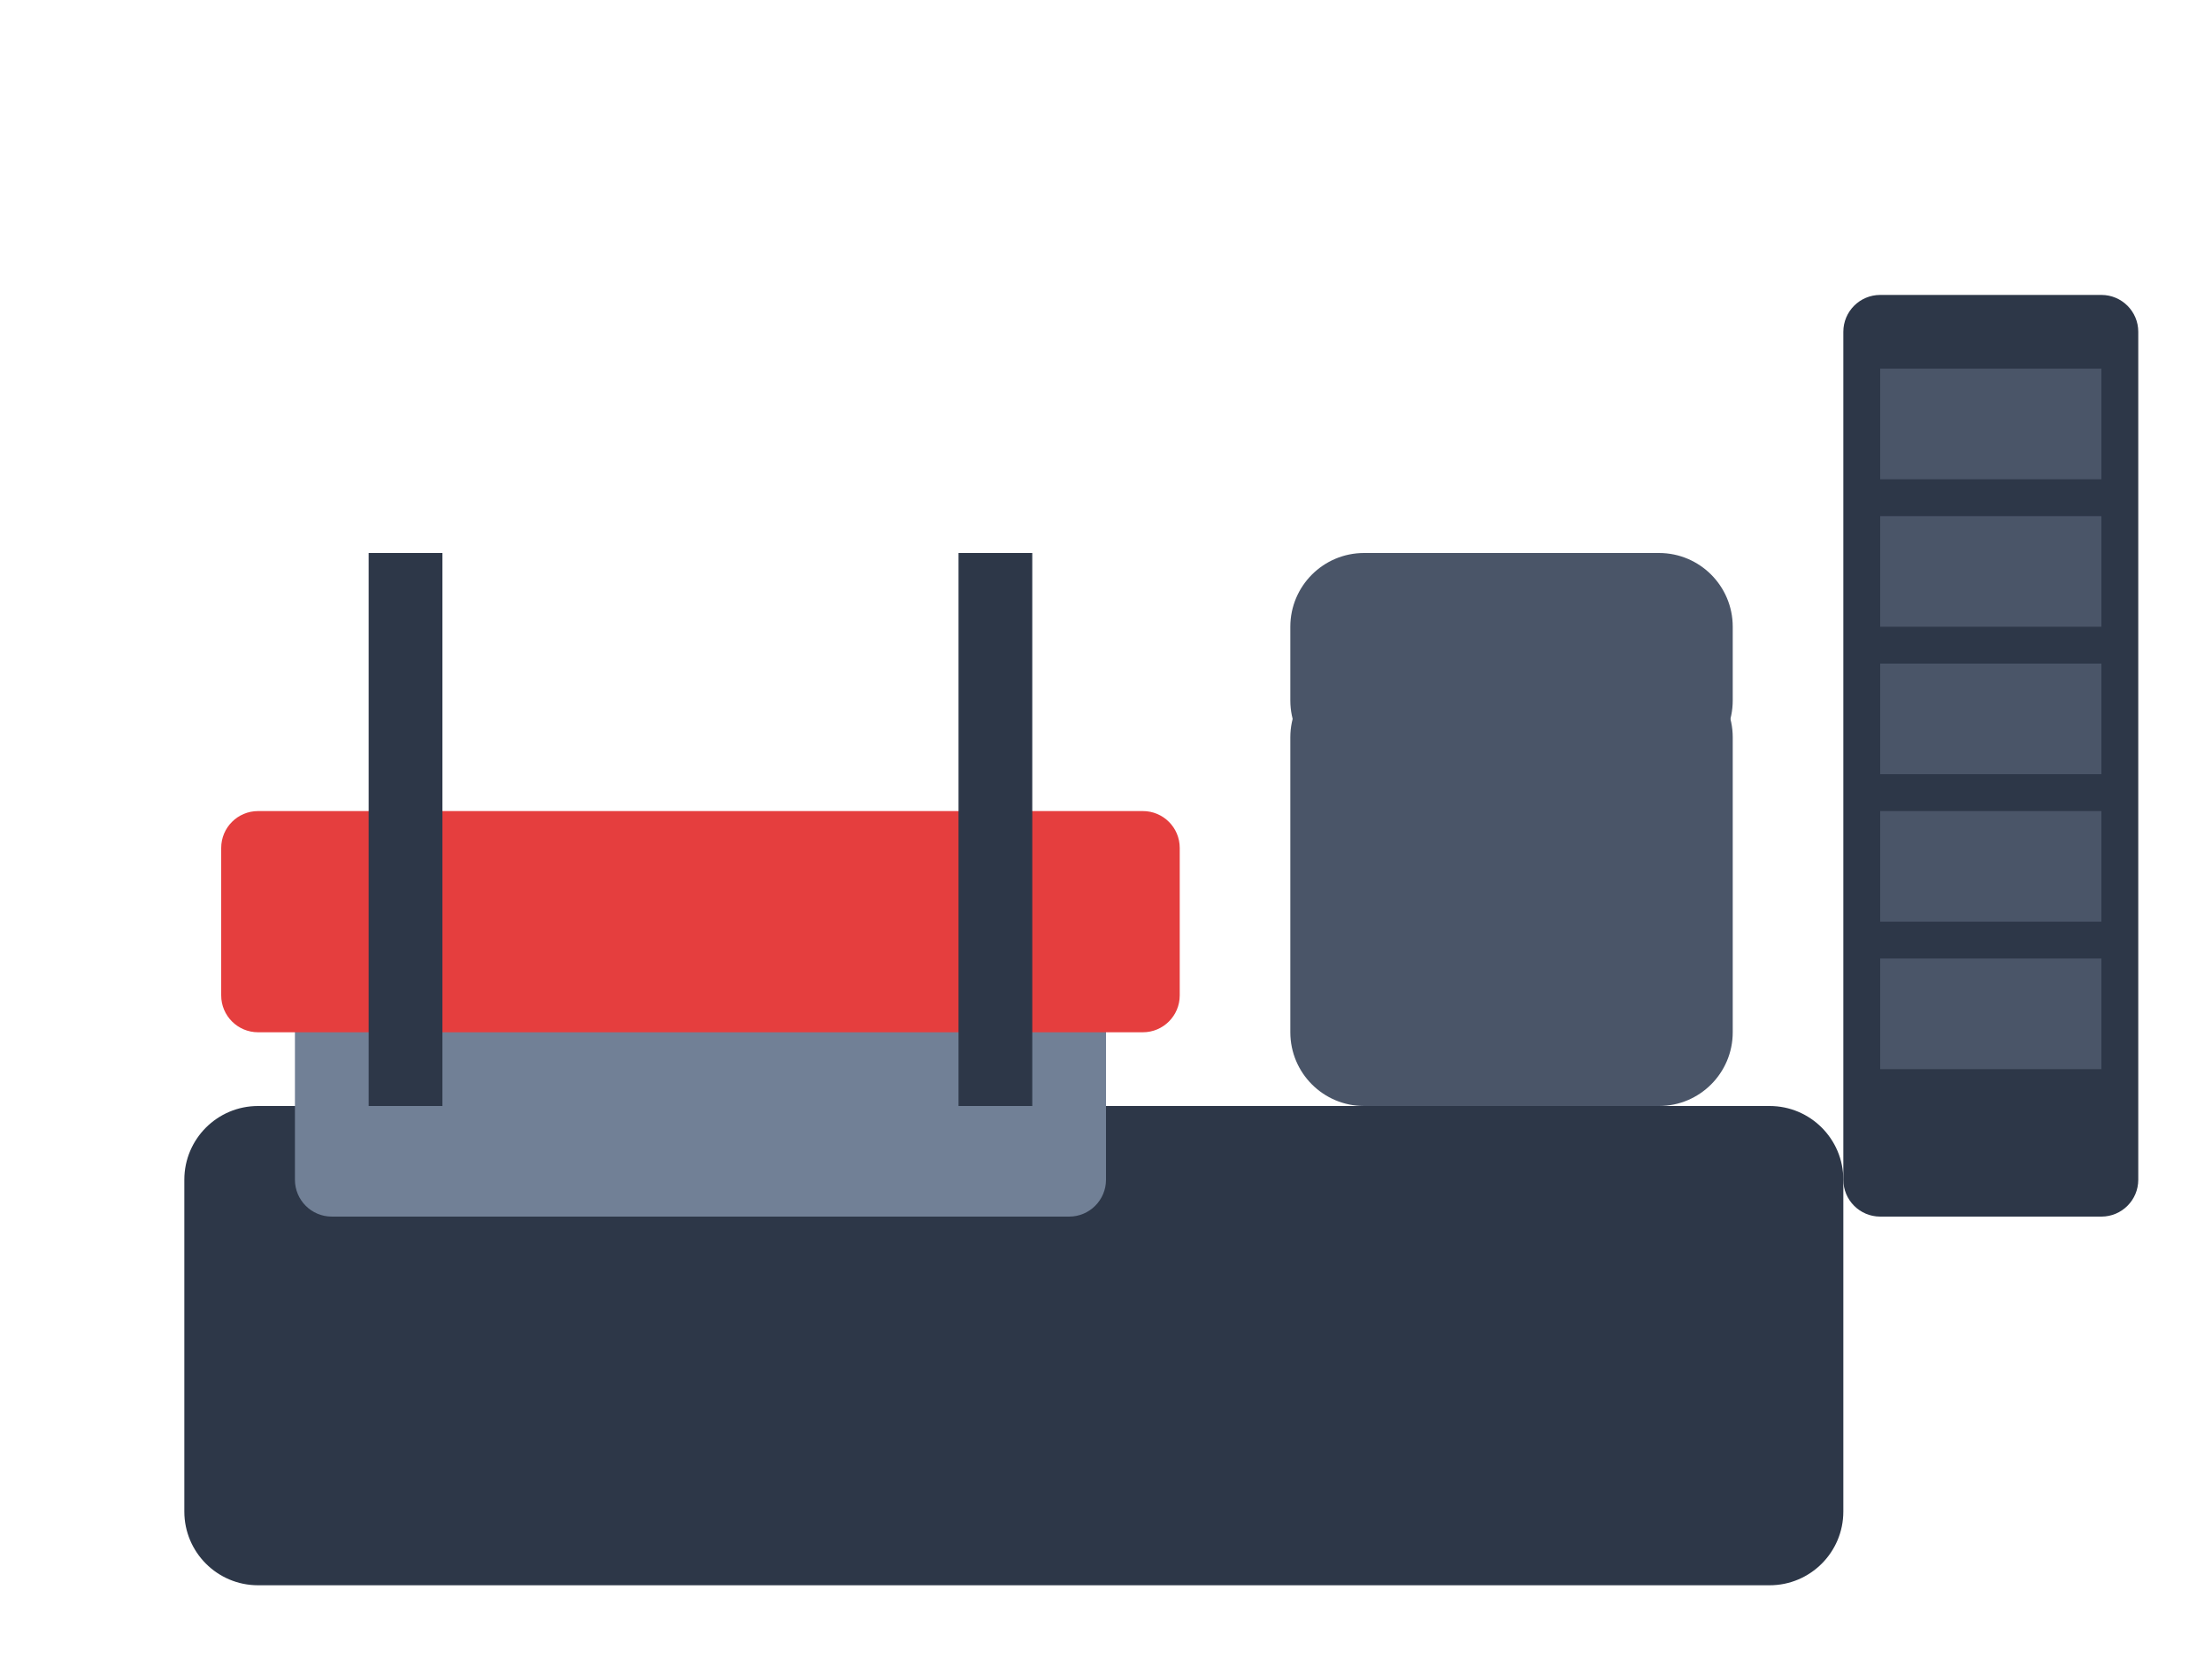
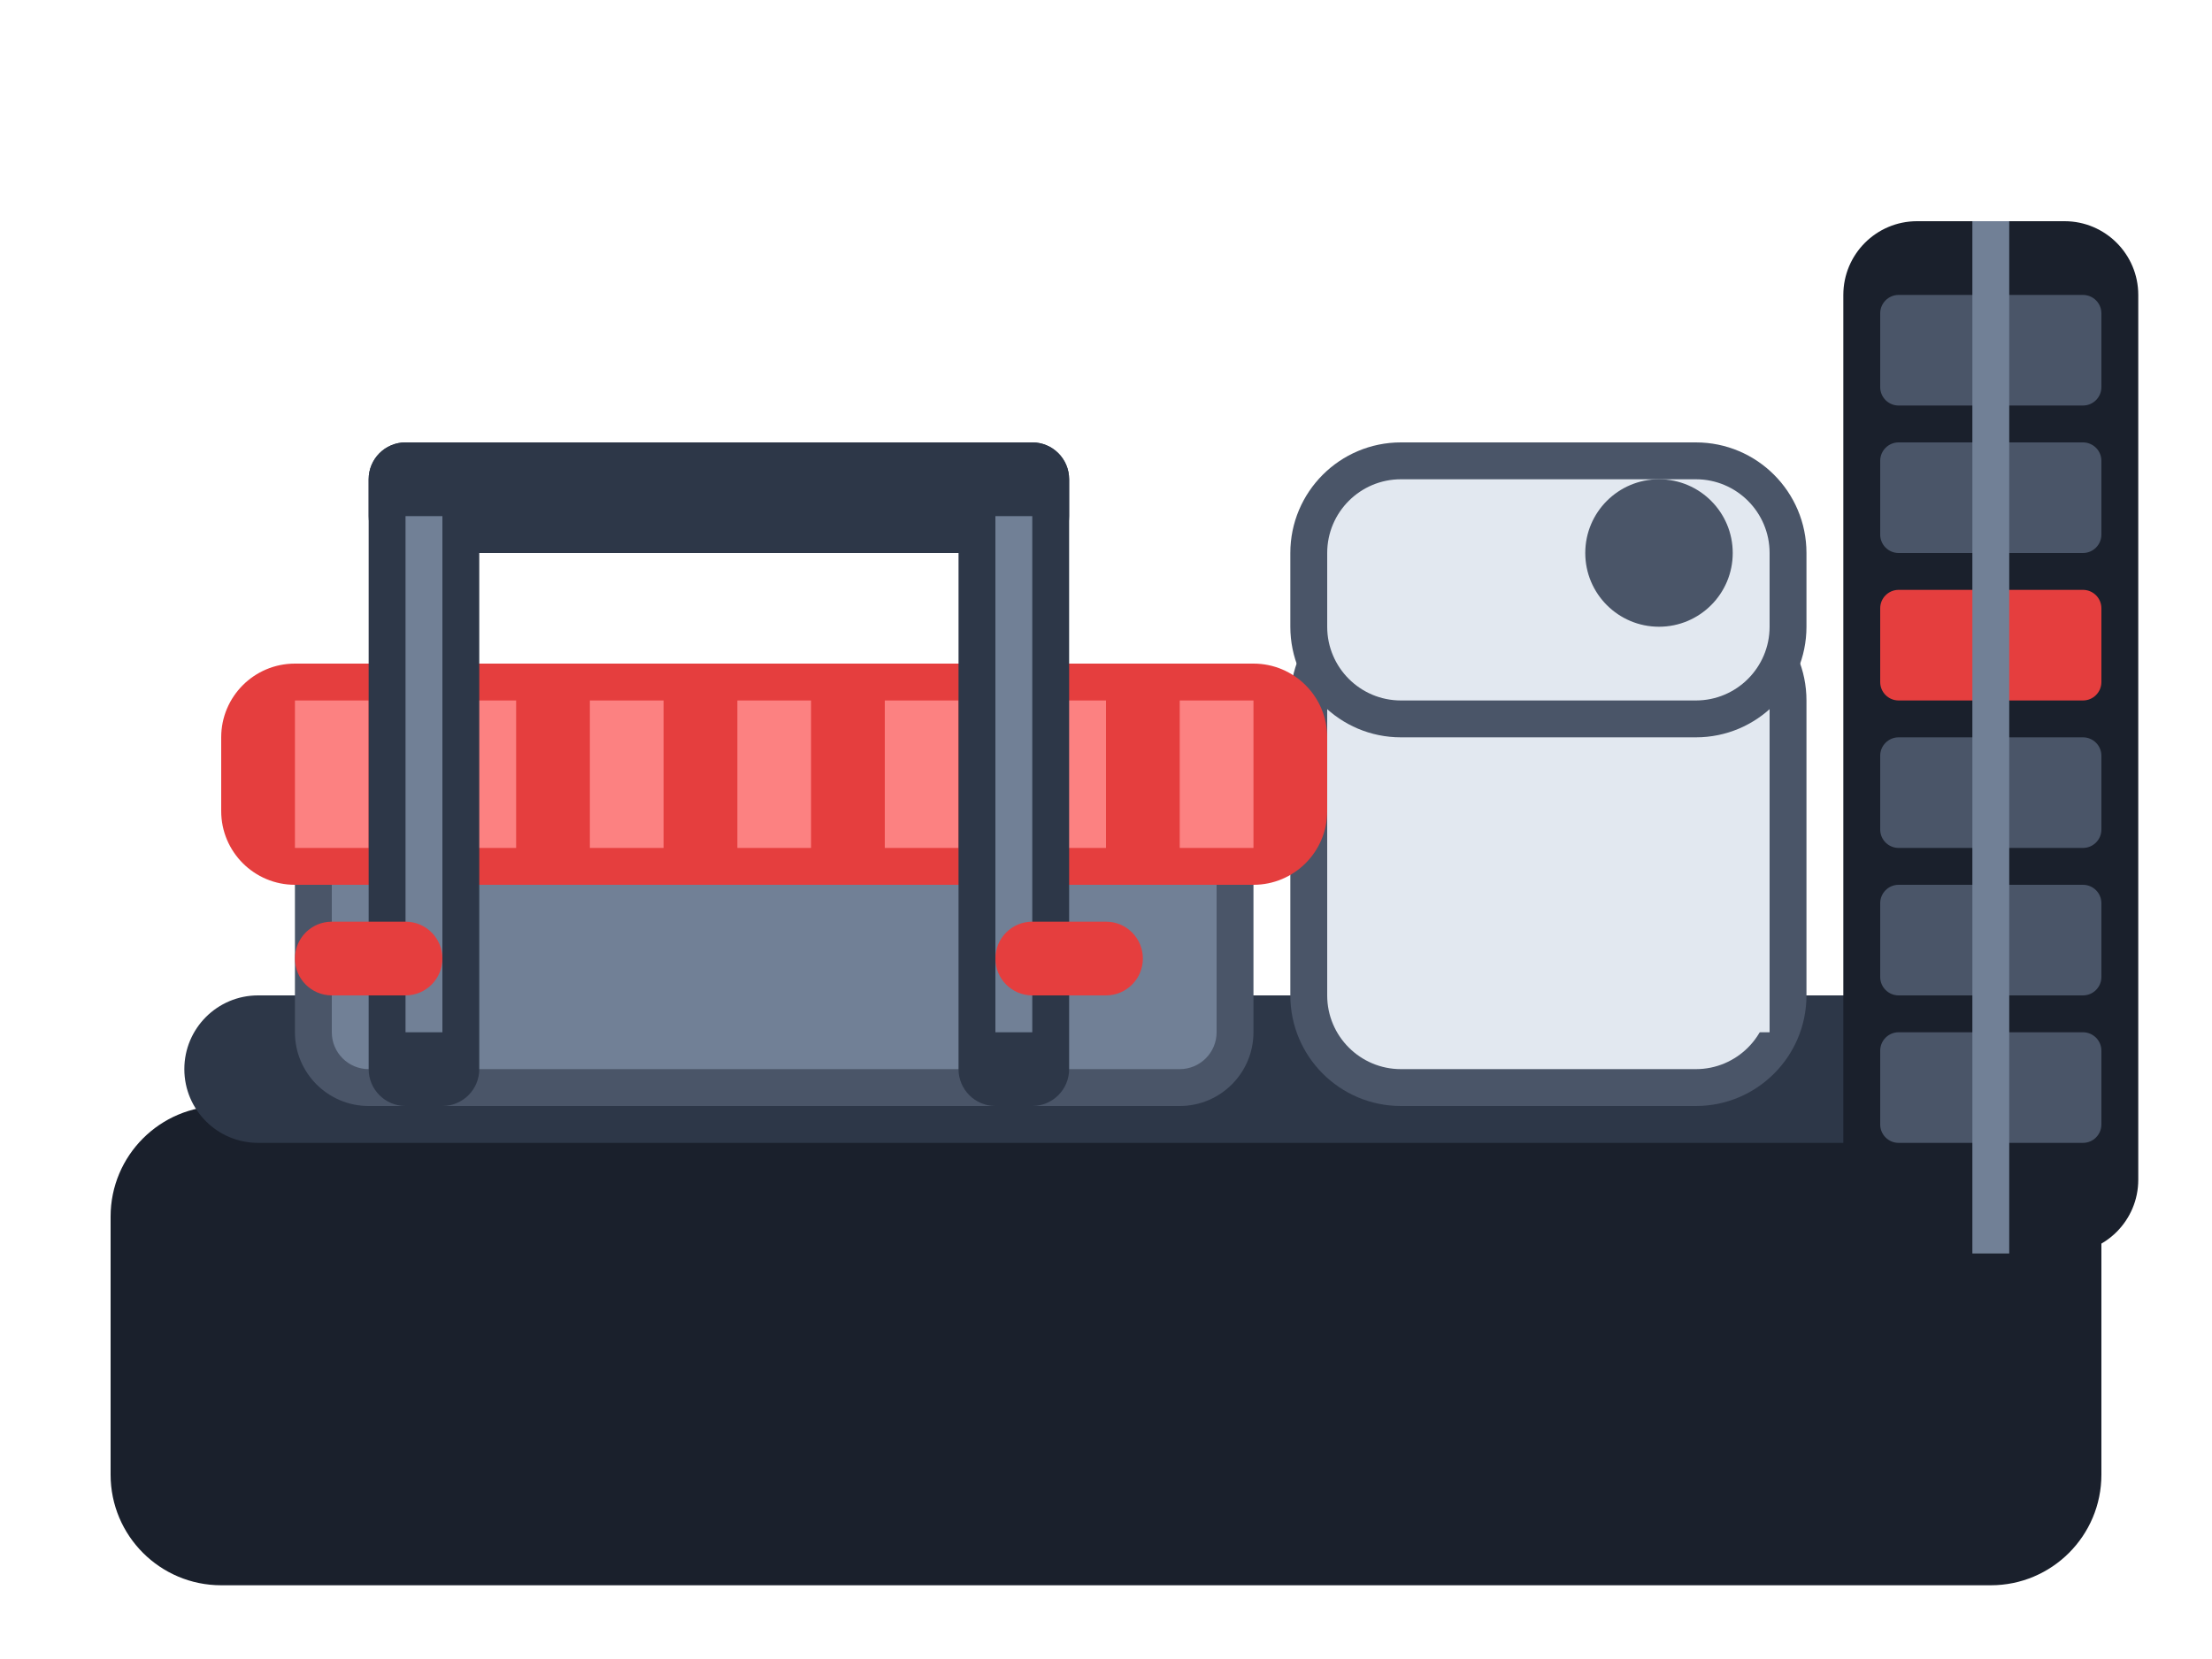
<svg xmlns="http://www.w3.org/2000/svg" width="60" height="45" viewBox="0 0 60 45">
-   <rect x="5" y="30" width="45" height="13" fill="#2d3748" rx="2" />
-   <rect x="35" y="18" width="12" height="12" fill="#4a5568" rx="2" />
-   <rect x="35" y="15" width="12" height="6" fill="#4a5568" rx="2" />
-   <rect x="8" y="25" width="22" height="8" fill="#718096" rx="1" />
-   <rect x="6" y="22" width="26" height="6" fill="#e53e3e" rx="1" />
-   <rect x="10" y="15" width="2" height="15" fill="#2d3748" />
-   <rect x="26" y="15" width="2" height="15" fill="#2d3748" />
-   <rect x="50" y="8" width="8" height="25" fill="#2d3748" rx="1" />
-   <rect x="51" y="10" width="6" height="3" fill="#4a5568" />
-   <rect x="51" y="14" width="6" height="3" fill="#4a5568" />
-   <rect x="51" y="18" width="6" height="3" fill="#4a5568" />
-   <rect x="51" y="22" width="6" height="3" fill="#4a5568" />
-   <rect x="51" y="26" width="6" height="3" fill="#4a5568" />
+   <rect x="3" y="30" width="54" height="13" fill="#1a202c" rx="3" />
+   <rect x="5" y="27" width="50" height="4" fill="#2d3748" rx="2" />
+   <rect x="35" y="16" width="14" height="14" fill="#4a5568" rx="3" />
+   <rect x="36" y="17" width="12" height="12" fill="#e2e8f0" rx="2" />
+   <rect x="35" y="12" width="14" height="8" fill="#4a5568" rx="3" />
+   <rect x="36" y="13" width="12" height="6" fill="#e2e8f0" rx="2" />
+   <rect x="8" y="20" width="26" height="10" fill="#4a5568" rx="2" />
+   <rect x="9" y="21" width="24" height="8" fill="#718096" rx="1" />
+   <rect x="6" y="18" width="30" height="6" fill="#e53e3e" rx="2" />
+   <rect x="8" y="19" width="2" height="4" fill="#fc8181" />
+   <rect x="12" y="19" width="2" height="4" fill="#fc8181" />
+   <rect x="16" y="19" width="2" height="4" fill="#fc8181" />
+   <rect x="20" y="19" width="2" height="4" fill="#fc8181" />
+   <rect x="24" y="19" width="2" height="4" fill="#fc8181" />
+   <rect x="28" y="19" width="2" height="4" fill="#fc8181" />
+   <rect x="32" y="19" width="2" height="4" fill="#fc8181" />
+   <rect x="10" y="12" width="3" height="18" fill="#2d3748" rx="1" />
+   <rect x="26" y="12" width="3" height="18" fill="#2d3748" rx="1" />
+   <rect x="10" y="12" width="19" height="3" fill="#2d3748" rx="1" />
+   <rect x="11" y="14" width="1" height="14" fill="#718096" />
+   <rect x="27" y="14" width="1" height="14" fill="#718096" />
+   <rect x="50" y="6" width="8" height="28" fill="#1a202c" rx="2" />
+   <rect x="51" y="8" width="6" height="3" fill="#4a5568" rx="0.5" />
+   <rect x="51" y="12" width="6" height="3" fill="#4a5568" rx="0.5" />
+   <rect x="51" y="16" width="6" height="3" fill="#e53e3e" rx="0.5" />
+   <rect x="51" y="20" width="6" height="3" fill="#4a5568" rx="0.5" />
+   <rect x="51" y="24" width="6" height="3" fill="#4a5568" rx="0.5" />
+   <rect x="51" y="28" width="6" height="3" fill="#4a5568" rx="0.5" />
+   <rect x="53.5" y="6" width="1" height="28" fill="#718096" />
+   <rect x="47" y="20" width="1" height="8" fill="#e2e8f0" />
+   <circle cx="45" cy="15" r="2" fill="#4a5568" />
+   <rect x="8" y="25" width="4" height="2" fill="#e53e3e" rx="1" />
+   <rect x="27" y="25" width="4" height="2" fill="#e53e3e" rx="1" />
</svg>
